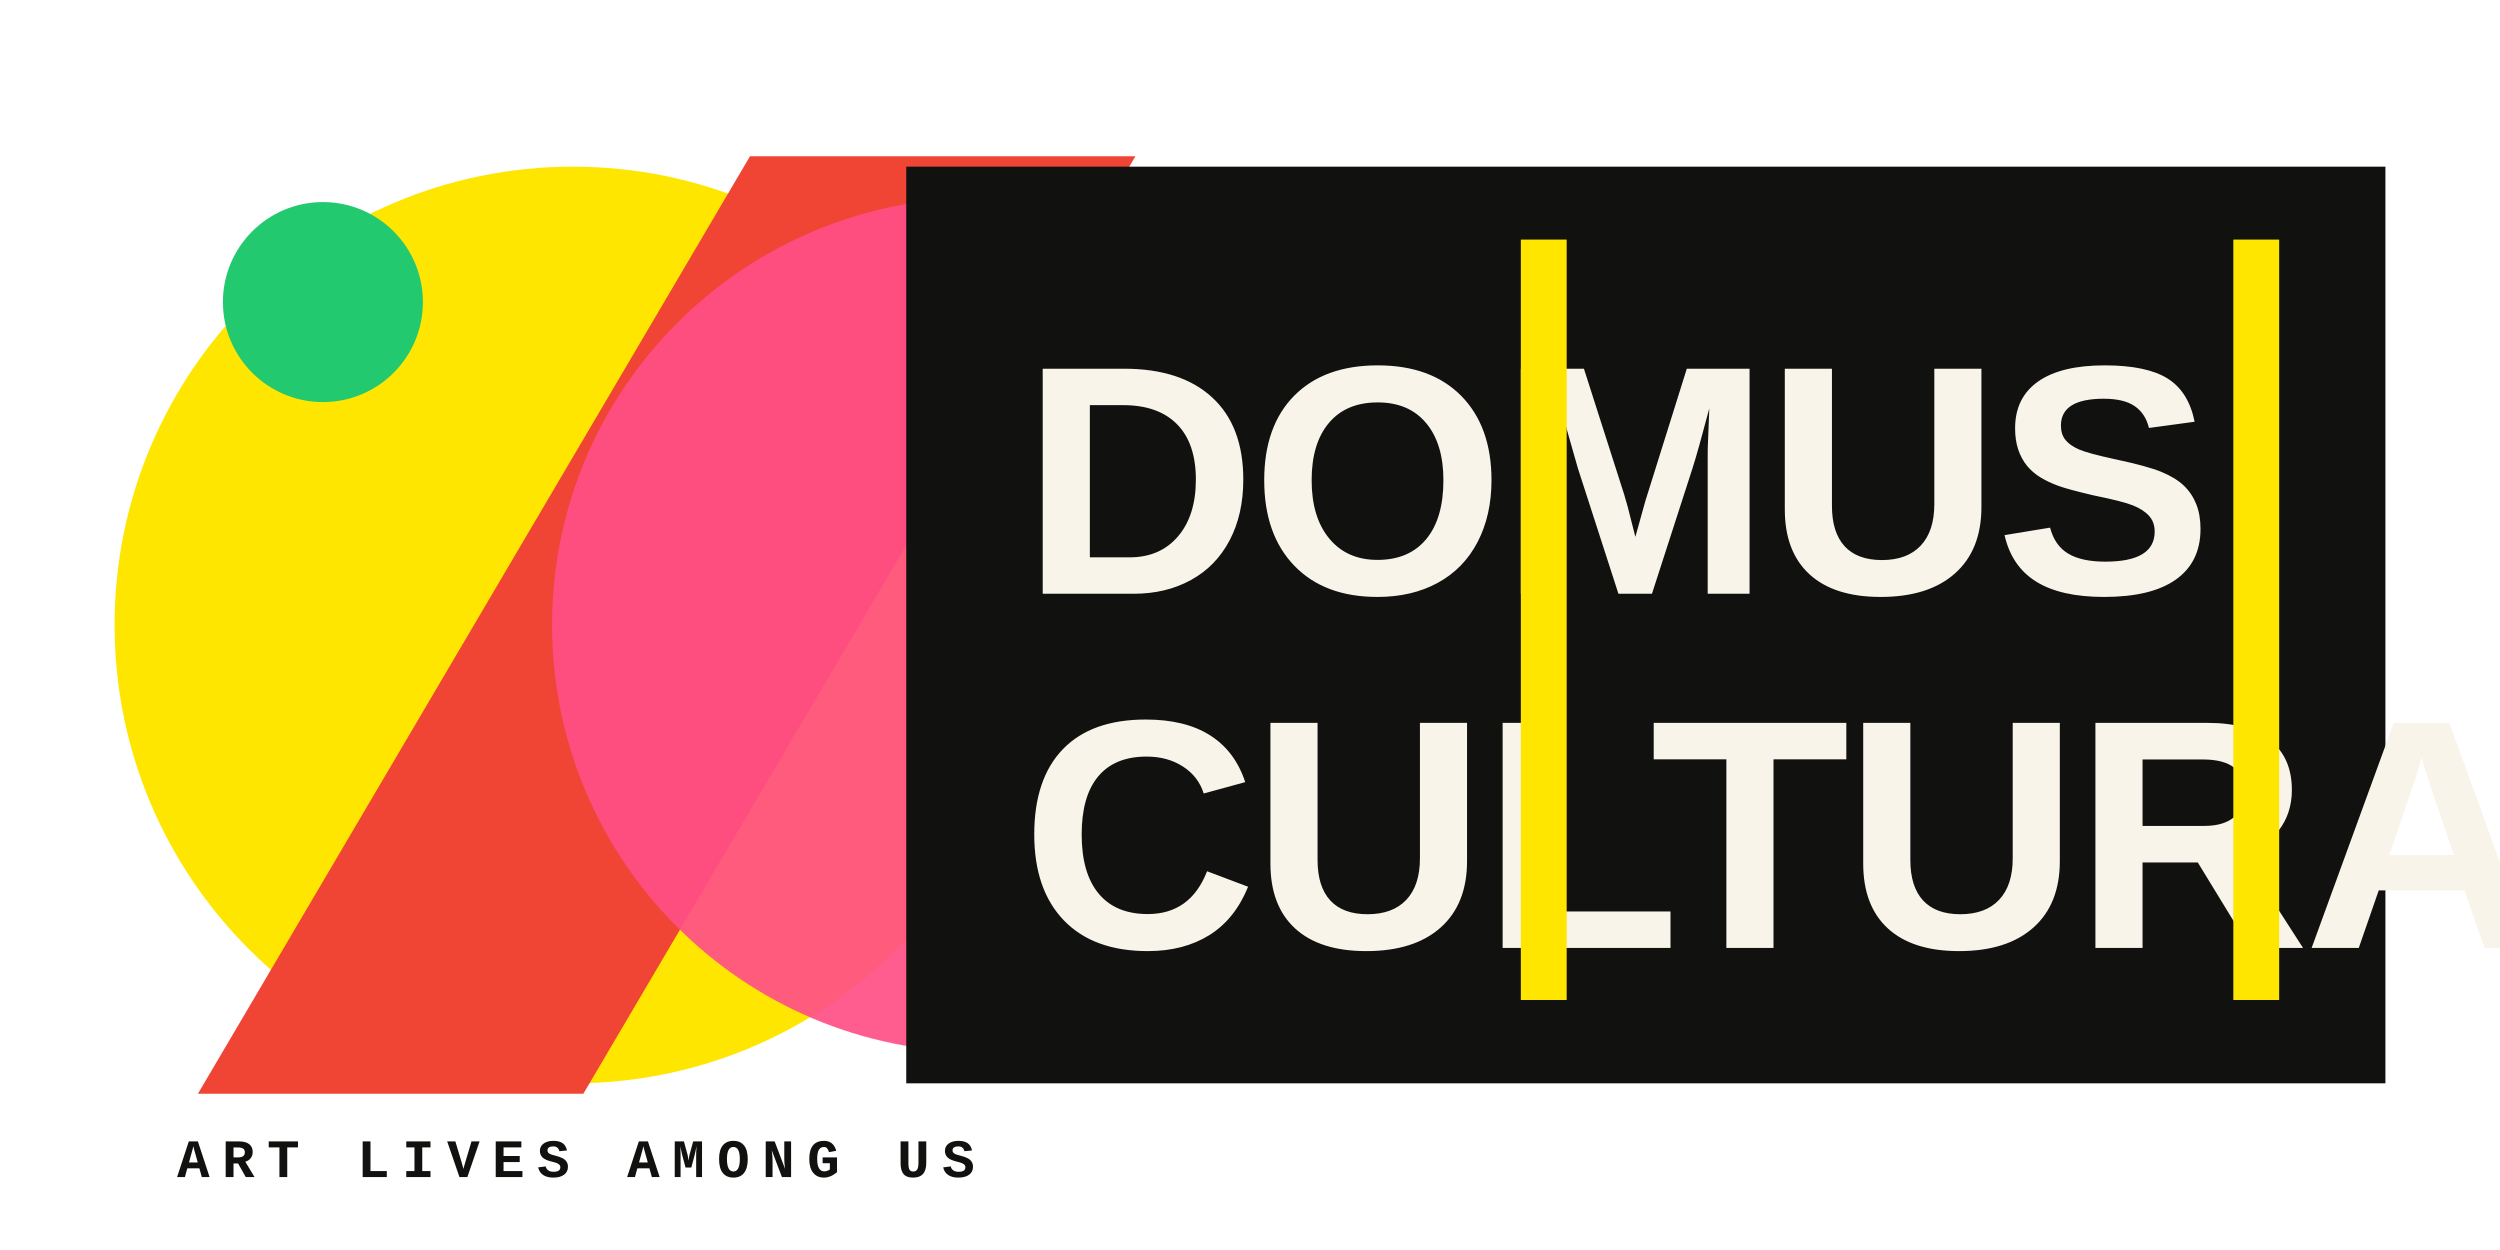
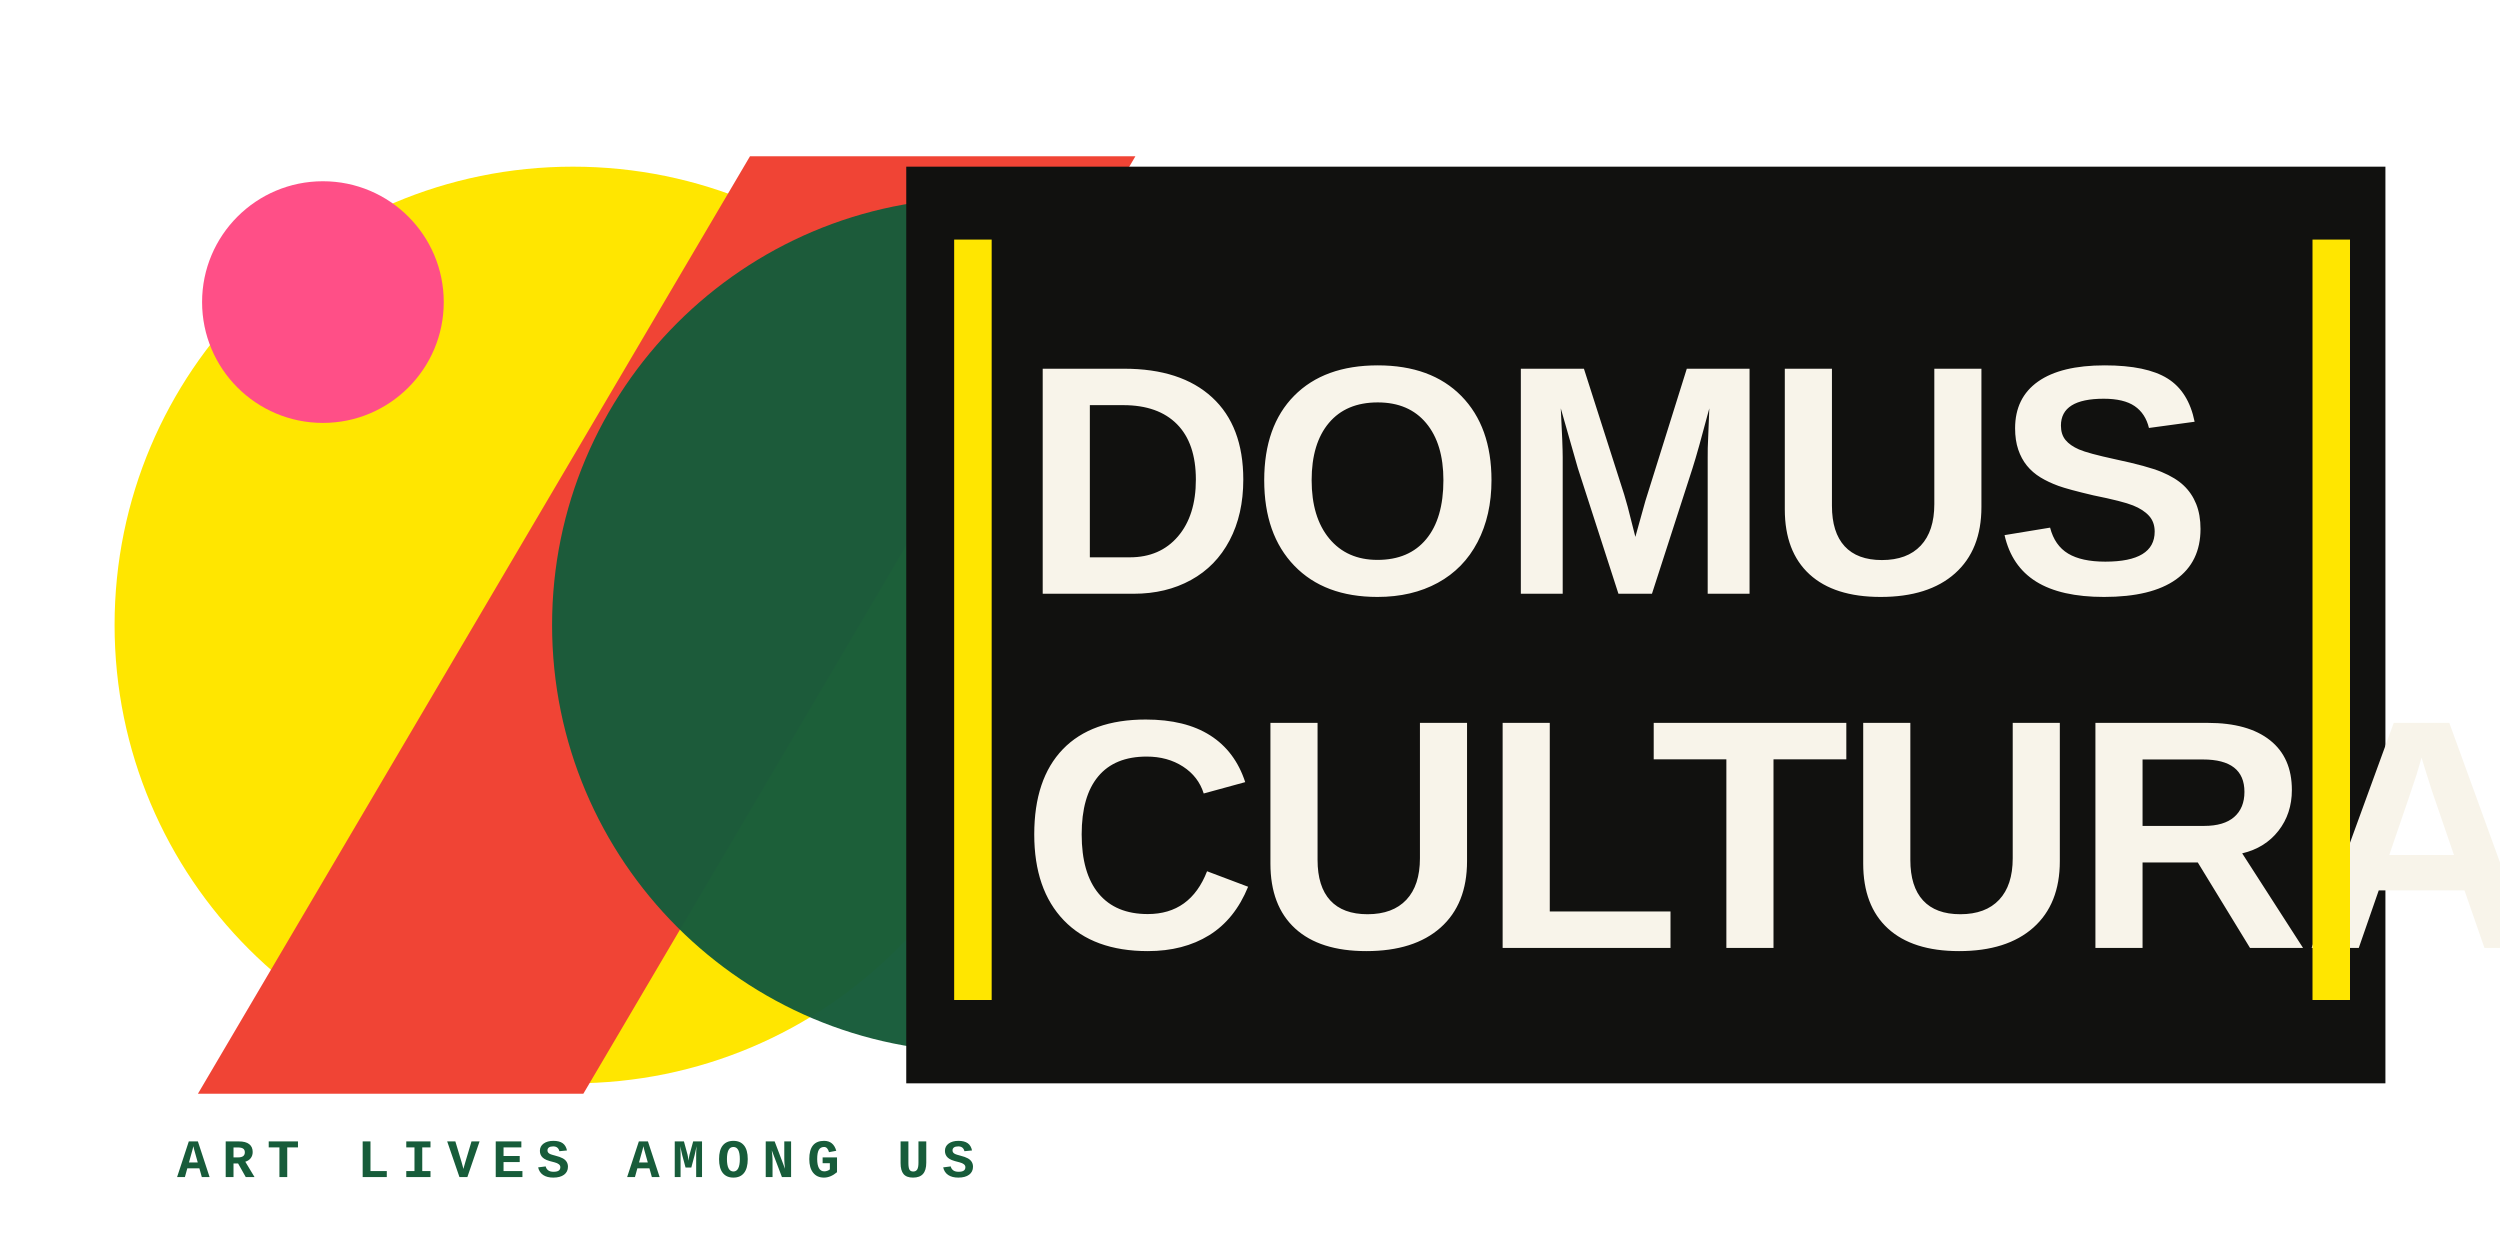
<svg xmlns="http://www.w3.org/2000/svg" width="1200" height="600" viewBox="0 0 1200 600" role="img" aria-labelledby="title">
  <rect x="55" y="80" width="440" height="440" rx="220" fill="#FFE600" />
  <polygon points="95,525 360,75 545,75 280,525" fill="#F04435" />
-   <circle cx="470" cy="300" r="205" fill="#FF4F87" opacity=".92" />
-   <circle cx="155" cy="145" r="48" fill="#23C96F" />
+   <circle cx="470" cy="300" r="205" fill="#175C3A" opacity=".98" />
+   <circle cx="155" cy="145" r="58" fill="#FF4F87" />
  <rect x="435" y="80" width="710" height="440" fill="#11110f" />
  <g fill="#f8f4ea" font-family="'Avenir Next Condensed','Helvetica Neue',Arial,sans-serif" font-weight="700" font-size="157" letter-spacing="-3">
    <text x="490" y="285">DOMUS</text>
    <text x="490" y="455">CULTURA</text>
  </g>
-   <rect x="730" y="115" width="22" height="365" fill="#FFE600" />
-   <rect x="1072" y="115" width="22" height="365" fill="#FFE600" />
-   <text x="85" y="565" fill="#11110f" font-family="'SF Mono','Courier New',monospace" font-size="26" font-weight="700" letter-spacing="6">ART LIVES AMONG US</text>
+   <rect x="458" y="115" width="18" height="365" fill="#FFE600" />
+   <rect x="1110" y="115" width="18" height="365" fill="#FFE600" />
+   <text x="85" y="565" fill="#175C3A" font-family="'SF Mono','Courier New',monospace" font-size="26" font-weight="700" letter-spacing="6">ART LIVES AMONG US</text>
</svg>
